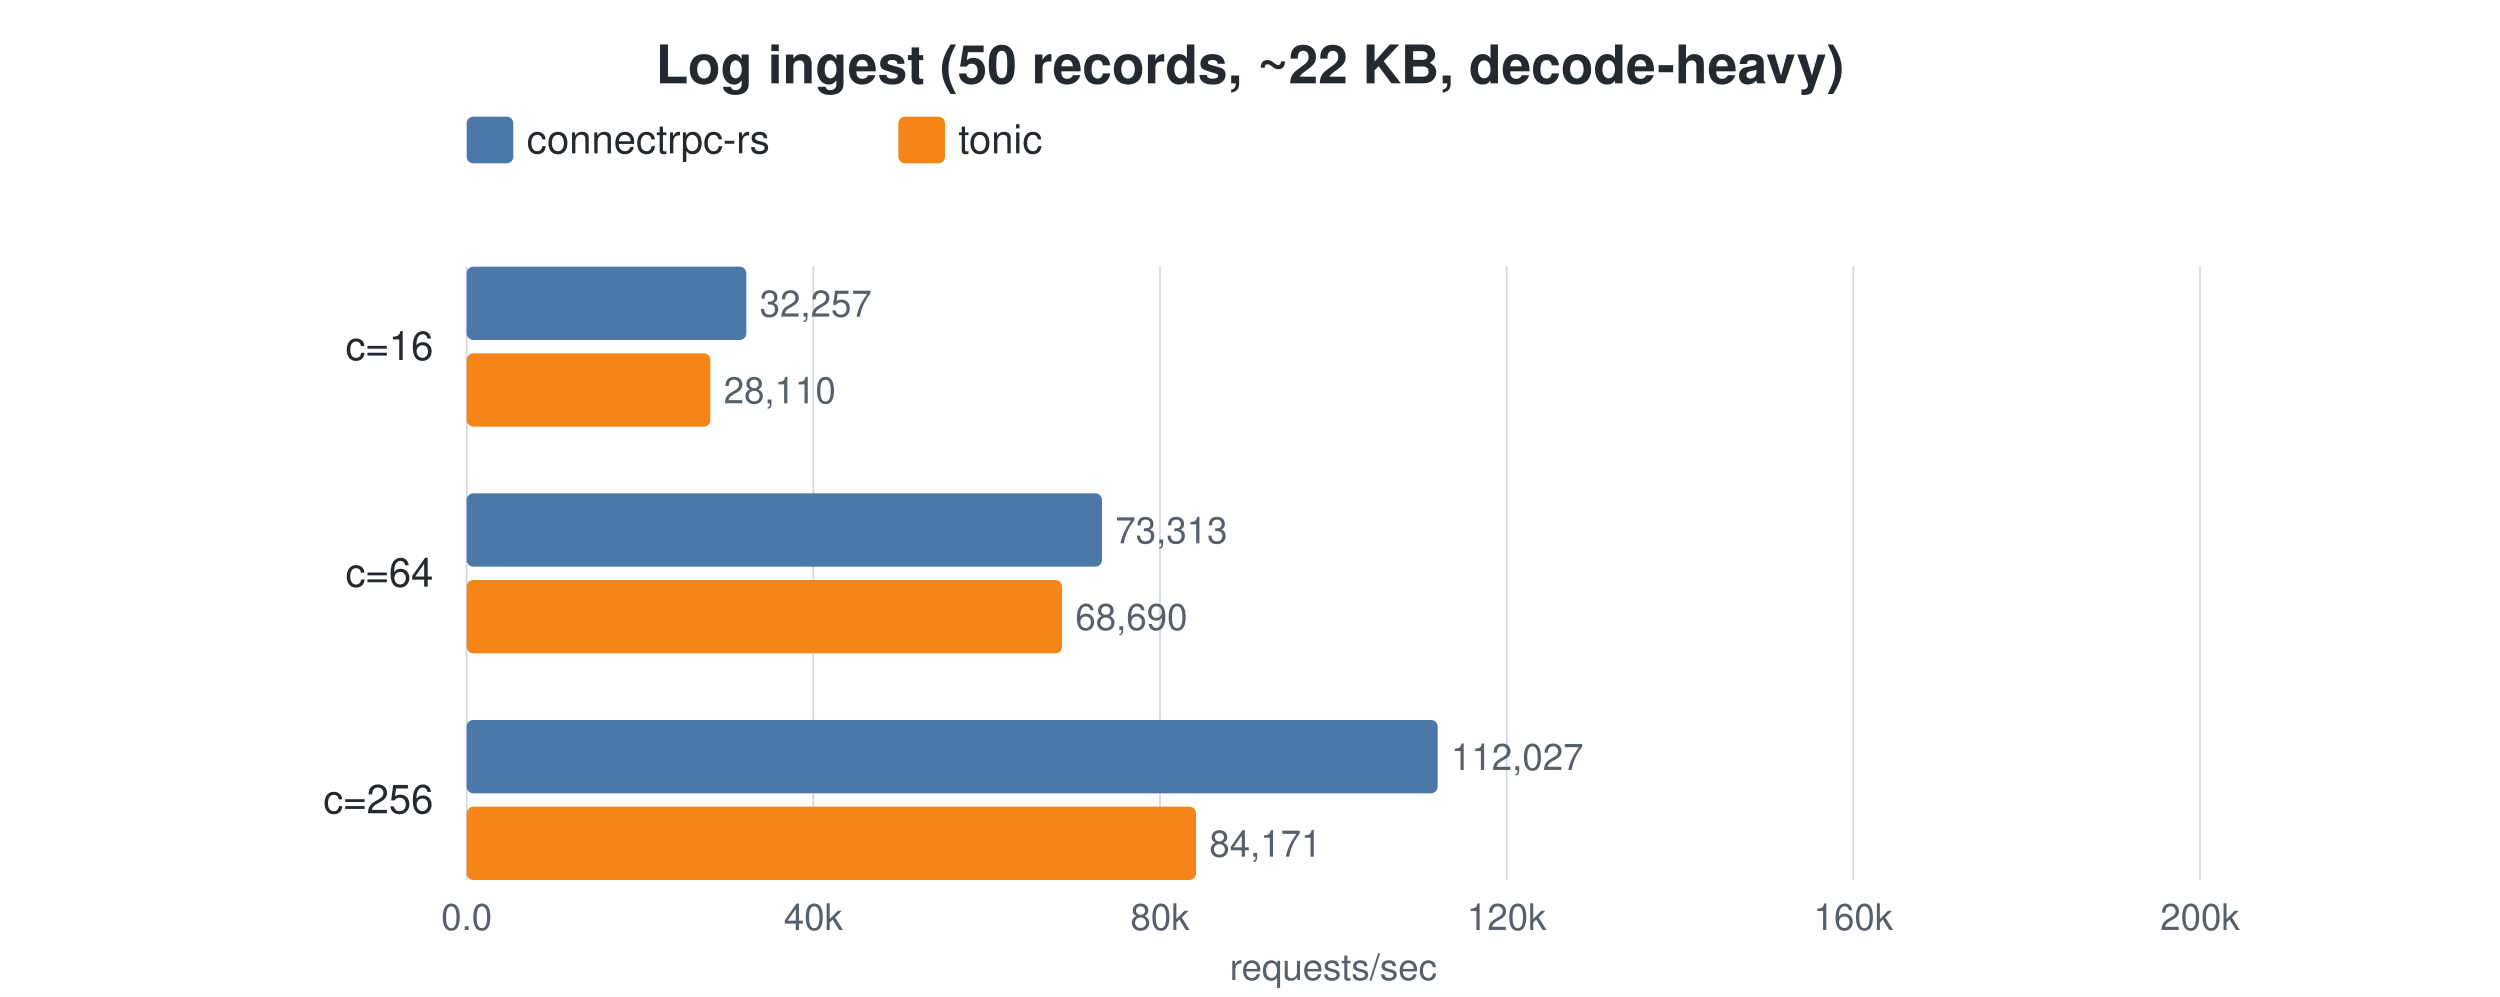
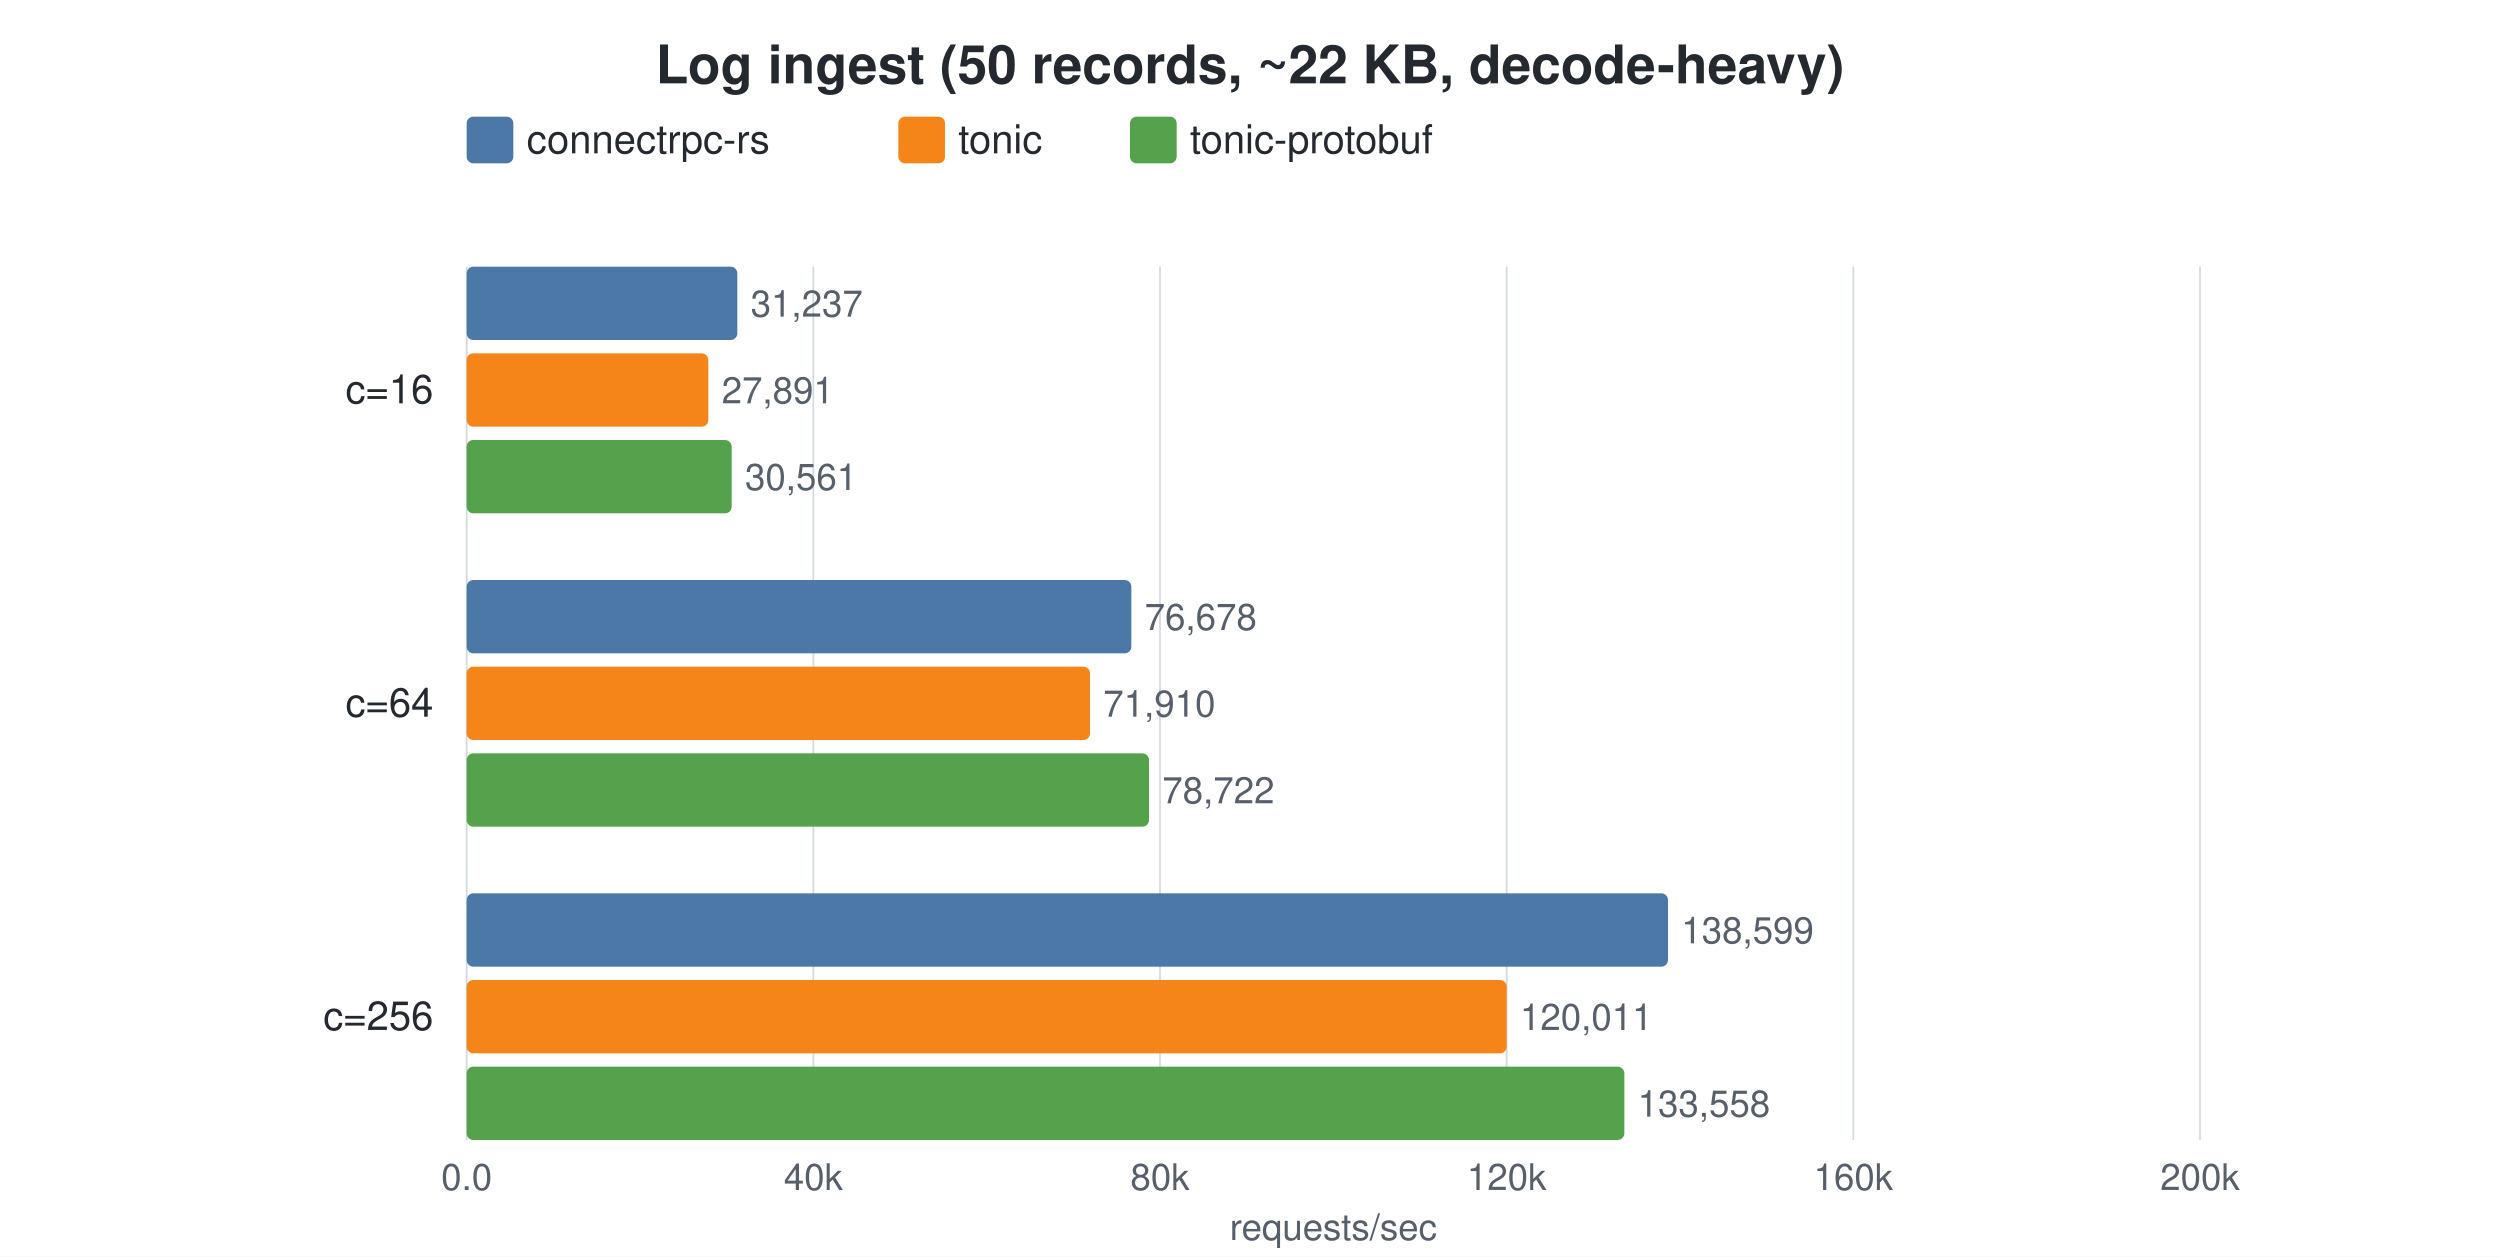
- <svg xmlns="http://www.w3.org/2000/svg" width="750" height="299" viewBox="0 0 750 299">
+ <svg xmlns="http://www.w3.org/2000/svg" width="750" height="377" viewBox="0 0 750 377">
  <style>
    text { font-family: -apple-system, BlinkMacSystemFont, "Segoe UI", Helvetica, Arial, sans-serif; }
    .title { font-size: 16px; font-weight: 600; fill: #24292f; }
    .label { font-size: 12px; fill: #24292f; }
    .value { font-size: 11px; fill: #57606a; }
    .axis-label { font-size: 11px; fill: #57606a; }
    .legend-text { font-size: 12px; fill: #24292f; }
    .grid { stroke: #d0d7de; stroke-width: 0.5; }
  </style>
  <rect width="100%" height="100%" fill="white" />
  <text x="375.0" y="25" text-anchor="middle" class="title">Log ingest (50 records, ~22 KB, decode-heavy)</text>
  <rect x="140" y="35" width="14" height="14" rx="2" fill="#4C78A8" />
  <text x="158" y="46" class="legend-text">connectrpc-rs</text>
  <rect x="269.5" y="35" width="14" height="14" rx="2" fill="#F58518" />
  <text x="287.5" y="46" class="legend-text">tonic</text>
-   <line x1="140.0" y1="80" x2="140.0" y2="264" class="grid" />
-   <text x="140.0" y="279" text-anchor="middle" class="axis-label">0.0</text>
-   <line x1="244.0" y1="80" x2="244.0" y2="264" class="grid" />
-   <text x="244.0" y="279" text-anchor="middle" class="axis-label">40k</text>
-   <line x1="348.0" y1="80" x2="348.0" y2="264" class="grid" />
-   <text x="348.0" y="279" text-anchor="middle" class="axis-label">80k</text>
-   <line x1="452.0" y1="80" x2="452.0" y2="264" class="grid" />
-   <text x="452.0" y="279" text-anchor="middle" class="axis-label">120k</text>
-   <line x1="556.0" y1="80" x2="556.0" y2="264" class="grid" />
-   <text x="556.0" y="279" text-anchor="middle" class="axis-label">160k</text>
-   <line x1="660.0" y1="80" x2="660.0" y2="264" class="grid" />
-   <text x="660.0" y="279" text-anchor="middle" class="axis-label">200k</text>
-   <text x="400.0" y="294" text-anchor="middle" class="axis-label">requests/sec</text>
-   <text x="130" y="108.0" text-anchor="end" class="label">c=16</text>
-   <rect x="140" y="80.0" width="83.9" height="22" rx="2" fill="#4C78A8" />
-   <text x="227.9" y="95.0" class="value">32,257</text>
-   <rect x="140" y="106.0" width="73.1" height="22" rx="2" fill="#F58518" />
-   <text x="217.1" y="121.0" class="value">28,110</text>
-   <text x="130" y="176.0" text-anchor="end" class="label">c=64</text>
-   <rect x="140" y="148.0" width="190.6" height="22" rx="2" fill="#4C78A8" />
-   <text x="334.6" y="163.0" class="value">73,313</text>
-   <rect x="140" y="174.0" width="178.6" height="22" rx="2" fill="#F58518" />
-   <text x="322.6" y="189.0" class="value">68,690</text>
-   <text x="130" y="244.0" text-anchor="end" class="label">c=256</text>
-   <rect x="140" y="216.0" width="291.3" height="22" rx="2" fill="#4C78A8" />
-   <text x="435.3" y="231.0" class="value">112,027</text>
-   <rect x="140" y="242.0" width="218.8" height="22" rx="2" fill="#F58518" />
-   <text x="362.8" y="257.0" class="value">84,171</text>
+   <rect x="339.0" y="35" width="14" height="14" rx="2" fill="#54A24B" />
+   <text x="357.0" y="46" class="legend-text">tonic-protobuf</text>
+   <line x1="140.0" y1="80" x2="140.0" y2="342" class="grid" />
+   <text x="140.0" y="357" text-anchor="middle" class="axis-label">0.0</text>
+   <line x1="244.0" y1="80" x2="244.0" y2="342" class="grid" />
+   <text x="244.0" y="357" text-anchor="middle" class="axis-label">40k</text>
+   <line x1="348.0" y1="80" x2="348.0" y2="342" class="grid" />
+   <text x="348.0" y="357" text-anchor="middle" class="axis-label">80k</text>
+   <line x1="452.0" y1="80" x2="452.0" y2="342" class="grid" />
+   <text x="452.0" y="357" text-anchor="middle" class="axis-label">120k</text>
+   <line x1="556.0" y1="80" x2="556.0" y2="342" class="grid" />
+   <text x="556.0" y="357" text-anchor="middle" class="axis-label">160k</text>
+   <line x1="660.0" y1="80" x2="660.0" y2="342" class="grid" />
+   <text x="660.0" y="357" text-anchor="middle" class="axis-label">200k</text>
+   <text x="400.0" y="372" text-anchor="middle" class="axis-label">requests/sec</text>
+   <text x="130" y="121.0" text-anchor="end" class="label">c=16</text>
+   <rect x="140" y="80.0" width="81.2" height="22" rx="2" fill="#4C78A8" />
+   <text x="225.2" y="95.0" class="value">31,237</text>
+   <rect x="140" y="106.0" width="72.5" height="22" rx="2" fill="#F58518" />
+   <text x="216.5" y="121.0" class="value">27,891</text>
+   <rect x="140" y="132.0" width="79.5" height="22" rx="2" fill="#54A24B" />
+   <text x="223.5" y="147.0" class="value">30,561</text>
+   <text x="130" y="215.0" text-anchor="end" class="label">c=64</text>
+   <rect x="140" y="174.0" width="199.4" height="22" rx="2" fill="#4C78A8" />
+   <text x="343.4" y="189.0" class="value">76,678</text>
+   <rect x="140" y="200.0" width="187.0" height="22" rx="2" fill="#F58518" />
+   <text x="331.0" y="215.0" class="value">71,910</text>
+   <rect x="140" y="226.0" width="204.7" height="22" rx="2" fill="#54A24B" />
+   <text x="348.7" y="241.0" class="value">78,722</text>
+   <text x="130" y="309.0" text-anchor="end" class="label">c=256</text>
+   <rect x="140" y="268.0" width="360.4" height="22" rx="2" fill="#4C78A8" />
+   <text x="504.4" y="283.0" class="value">138,599</text>
+   <rect x="140" y="294.0" width="312.0" height="22" rx="2" fill="#F58518" />
+   <text x="456.0" y="309.0" class="value">120,011</text>
+   <rect x="140" y="320.0" width="347.3" height="22" rx="2" fill="#54A24B" />
+   <text x="491.3" y="335.0" class="value">133,558</text>
</svg>
